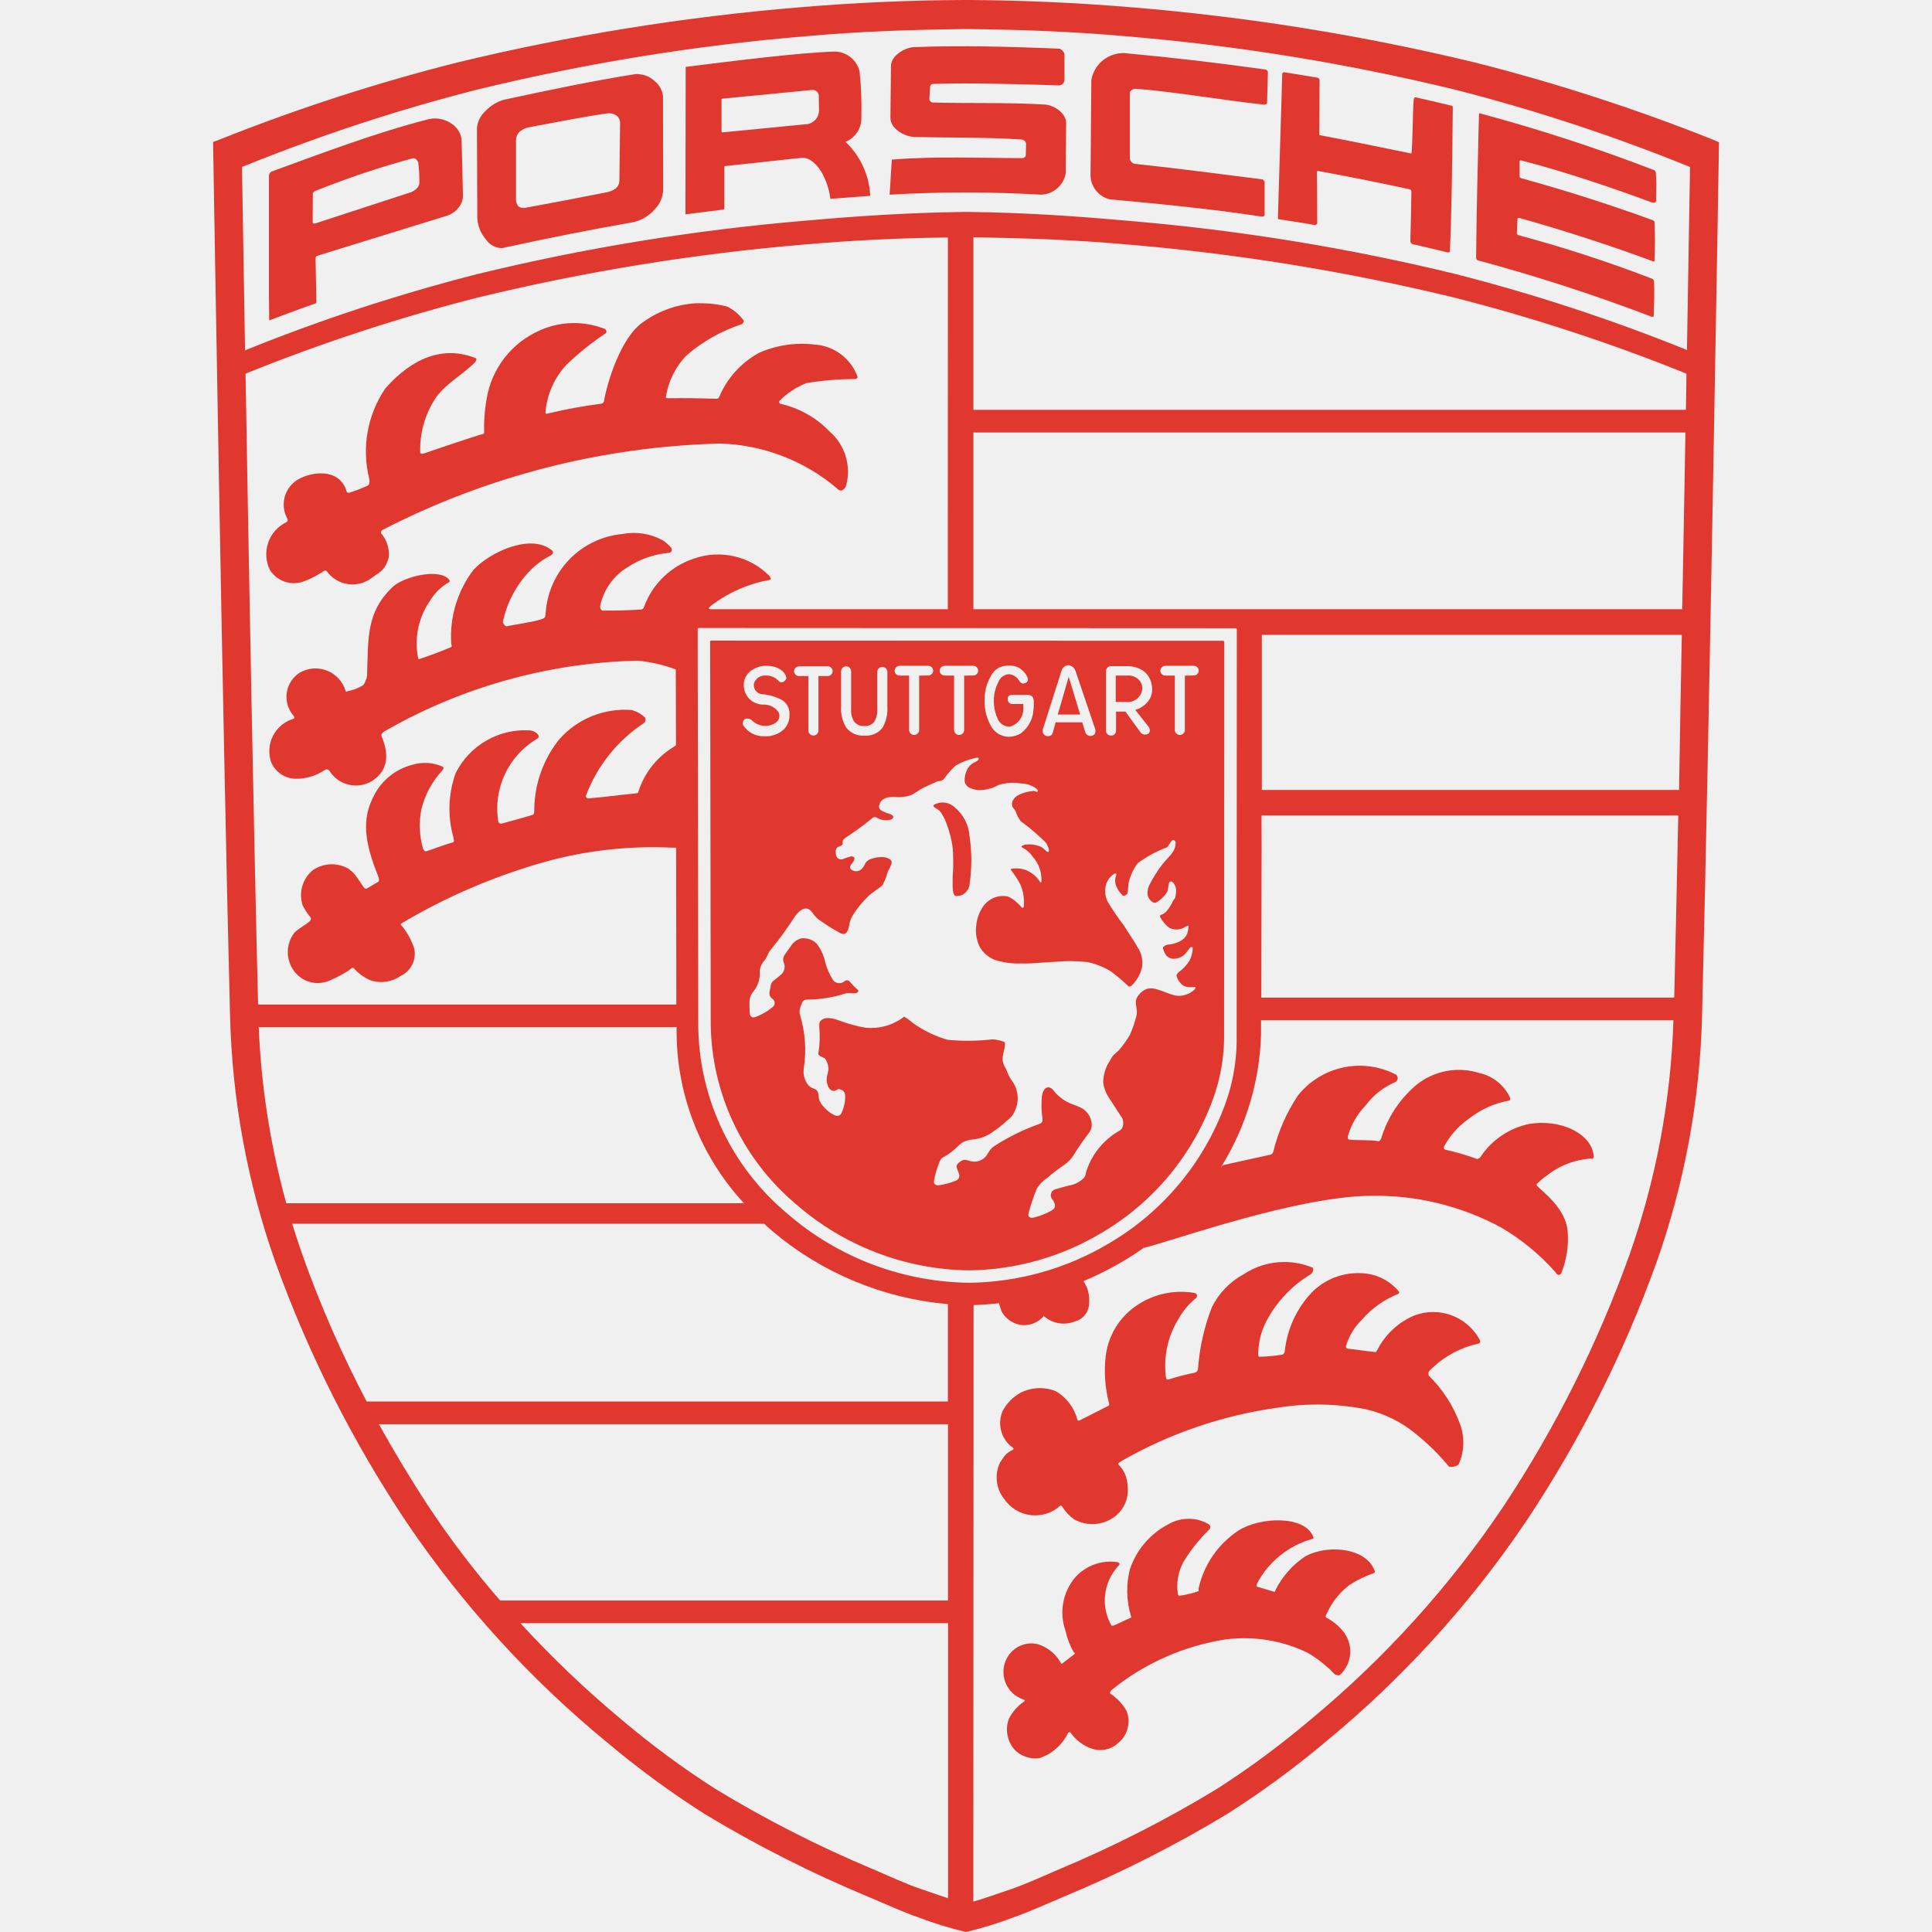
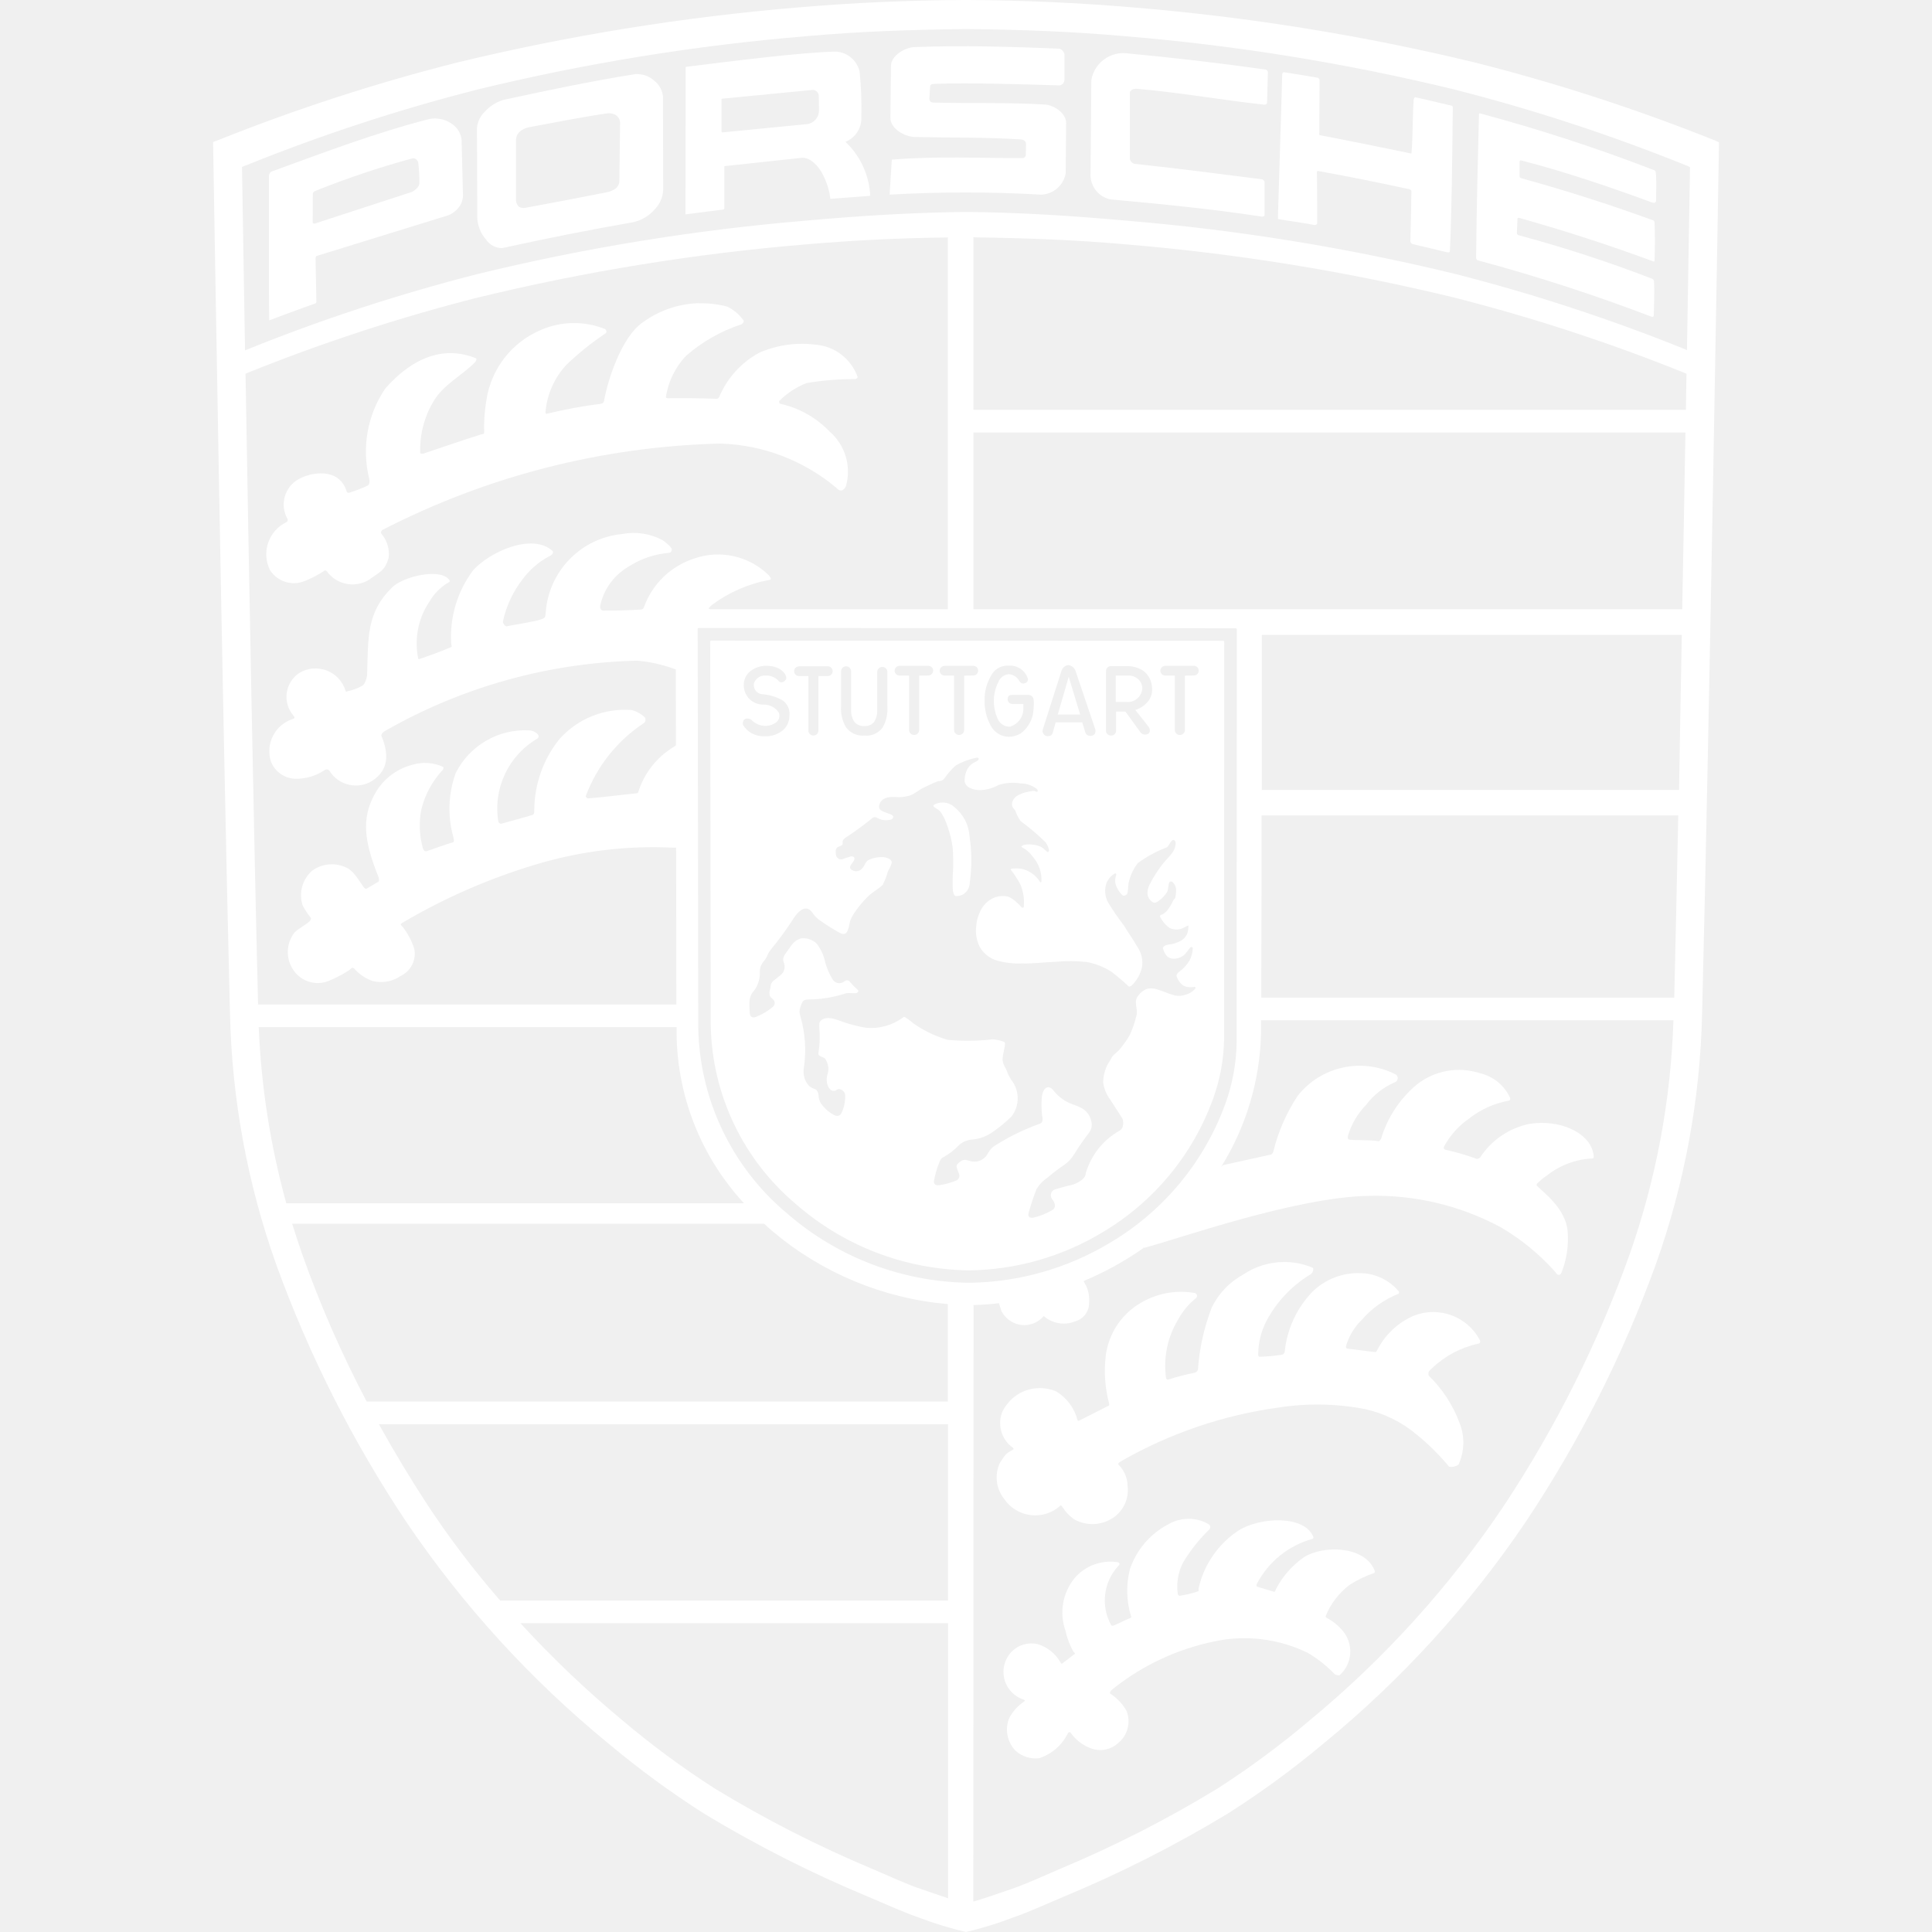
- <svg xmlns="http://www.w3.org/2000/svg" fill="#E0372F" role="img" viewBox="0 0 24 24">
+ <svg xmlns="http://www.w3.org/2000/svg" fill="#FFFFFF" role="img" viewBox="0 0 24 24">
  <path d="M11.972 0A25.68 25.68 0 0 0 9.93.091a27.858 27.858 0 0 0-4.248.685 23.565 23.565 0 0 0-2.975.966l-.06.022s.118 7.243.21 10.831a9.934 9.934 0 0 0 .569 3.098 14.899 14.899 0 0 0 1.622 3.214A12.884 12.884 0 0 0 7.56 21.66a11.234 11.234 0 0 0 1.192.873 15.214 15.214 0 0 0 2.038 1.031c.233.098.436.192.62.255A4.58 4.58 0 0 0 12 24a4.58 4.58 0 0 0 .59-.182c.182-.063.387-.156.62-.255a15.22 15.22 0 0 0 2.037-1.031 11.25 11.25 0 0 0 1.194-.873 12.88 12.88 0 0 0 2.511-2.752 14.889 14.889 0 0 0 1.622-3.214 9.934 9.934 0 0 0 .57-3.098c.091-3.588.21-10.827.21-10.827a.635.635 0 0 0-.057-.026 23.564 23.564 0 0 0-2.976-.966 27.856 27.856 0 0 0-4.248-.684A26.068 26.068 0 0 0 12.031 0zm0 .361h.057c.679.008 1.288.03 1.963.09a26.585 26.585 0 0 1 4.084.663 22.53 22.53 0 0 1 2.861.937.619.619 0 0 1 .057.025l-.038 2.274a.113.113 0 0 0-.019-.01 22.55 22.55 0 0 0-2.86-.937 26.61 26.61 0 0 0-4.085-.662c-.675-.06-1.281-.1-1.96-.108h-.058c-.679.009-1.29.048-1.965.108a26.608 26.608 0 0 0-4.084.665 22.547 22.547 0 0 0-2.861.938.116.116 0 0 0-.02.01l-.038-2.281.058-.022a22.527 22.527 0 0 1 2.86-.937A26.581 26.581 0 0 1 10.01.45c.675-.06 1.284-.08 1.963-.089zm.288.216a16.633 16.633 0 0 0-.902.008c-.121.005-.288.109-.29.23l-.007.648c-.002.132.172.236.305.239.462.01.87.002 1.318.03.033.003.062.023.062.056l-.003.13a.042.042 0 0 1-.045.046c-.521 0-1.066-.025-1.593.017-.028.002-.027-.005-.028.023l-.024.384-.002.03a16.318 16.318 0 0 1 1.882 0 .32.32 0 0 0 .305-.262l.006-.627c0-.129-.158-.224-.261-.23-.442-.028-.945-.013-1.394-.025a.046.046 0 0 1-.044-.05l.009-.145c0-.028.019-.036.047-.037.444-.016 1.107.005 1.562.019a.072.072 0 0 0 .06-.07V.674c0-.017-.032-.067-.063-.068V.605a33.113 33.113 0 0 0-.9-.028zm-1.88.064c-.423.008-1.341.125-1.862.19L8.515 2.64v.023l.47-.06a.014.014 0 0 0 .01-.006.014.014 0 0 0 .003-.01v-.523l.947-.102c.083-.015.18.046.256.169a.88.88 0 0 1 .114.339l.467-.035c.01 0 .03 0 .028-.01a.988.988 0 0 0-.307-.663.316.316 0 0 0 .197-.31 4.34 4.34 0 0 0-.022-.564.32.32 0 0 0-.3-.247zm3.59.019a.404.404 0 0 0-.413.332l-.01 1.195a.312.312 0 0 0 .24.289c.61.057 1.21.112 1.89.215.011 0 .032-.007.032-.017v-.416c0-.009-.02-.028-.027-.03-.454-.057-1.053-.137-1.589-.193a.076.076 0 0 1-.058-.07v-.812c0-.034.05-.052.084-.05.529.044 1.056.14 1.584.197.014.002.036-.007.037-.021l.01-.382a.037.037 0 0 0-.029-.033 36.382 36.382 0 0 0-1.75-.204zm1.98.237c-.012 0-.022.014-.022.025-.006.274-.045 1.457-.053 1.772v.027c.155.027.326.048.453.074.014.002.035-.008.035-.022-.002-.207 0-.448-.004-.636 0-.013.006-.014.02-.012a31.392 31.392 0 0 1 1.102.22c.008 0 .052.007.052.03-.003.217-.007.4-.013.617a.041.041 0 0 0 .027.04c.145.033.283.067.42.1.037.008.043.001.044-.012.022-.451.03-1.174.036-1.784 0-.008-.003-.02-.01-.022-.153-.035-.297-.072-.453-.105-.014-.003-.022.02-.023.035-.015.223-.009.43-.026.652 0 .008 0 .012-.009.01-.37-.076-.765-.158-1.132-.227-.01-.002-.006-.02-.005-.031l.003-.653a.033.033 0 0 0-.026-.03 23.196 23.196 0 0 0-.417-.068zM7.934.92a.303.303 0 0 0-.037 0c-.543.086-1.089.201-1.64.32a.5.5 0 0 0-.23.143.322.322 0 0 0-.102.205l.004 1.118a.434.434 0 0 0 .106.266.24.24 0 0 0 .204.11 38.518 38.518 0 0 1 1.633-.323.497.497 0 0 0 .268-.166.362.362 0 0 0 .098-.23L8.236 1.2a.28.28 0 0 0-.11-.198.303.303 0 0 0-.191-.08zm2.157.197a.076.076 0 0 1 .08.069l.003.189a.172.172 0 0 1-.14.166l-1.062.104-.009-.008V1.23l.009-.004 1.111-.108a.076.076 0 0 1 .008 0zm-2.52.29a.167.167 0 0 1 .078.022.117.117 0 0 1 .054.106l-.009.704a.125.125 0 0 1-.049.105.291.291 0 0 1-.12.047 61.16 61.16 0 0 1-.997.19.106.106 0 0 1-.088-.017.133.133 0 0 1-.03-.1v-.726a.143.143 0 0 1 .04-.097.243.243 0 0 1 .12-.06c.29-.054.67-.129.968-.172a.167.167 0 0 1 .033-.002zm10.81 0l-.001.001c-.008 0-.008.012-.008.019-.014.606-.03 1.167-.035 1.773 0 .013.006.03.018.033a22.245 22.245 0 0 1 2.158.7c.032.011.031-.013.031-.022.003-.138.01-.278.003-.416a.041.041 0 0 0-.025-.033 16.602 16.602 0 0 0-1.66-.541.028.028 0 0 1-.019-.026l.008-.18c0-.008.014-.01.022-.008a21.848 21.848 0 0 1 1.67.542c.01.003.01-.01.01-.019a5.121 5.121 0 0 0 0-.468.029.029 0 0 0-.02-.026 21.457 21.457 0 0 0-1.638-.523c-.008-.002-.018-.01-.018-.018v-.192c0-.008.013-.013.021-.01.564.144 1.184.36 1.615.519.038.014.06.008.06-.027 0-.157.006-.168-.002-.324-.002-.02-.004-.04-.022-.047a21.383 21.383 0 0 0-2.169-.707zm-12.97.064a.365.365 0 0 0-.084.009c-.65.166-1.303.414-1.956.652a.063.063 0 0 0-.03.052V3.65l.003.33s.471-.177.573-.21c.013-.004.013-.017.013-.031l-.01-.52c0-.015.002-.037.016-.04l1.625-.502a.306.306 0 0 0 .138-.101.237.237 0 0 0 .052-.156l-.017-.683a.272.272 0 0 0-.119-.197.365.365 0 0 0-.204-.068zm-.286.496c.036-.01.07.031.072.063a1.86 1.86 0 0 1 .012.25c-.001.045-.066.097-.11.11l-1.184.386c-.011.004-.031 0-.031-.012l.002-.358c0-.017.02-.031.036-.036a10.796 10.796 0 0 1 1.203-.403zm6.967.981c.653.01 1.246.03 1.9.088a26.591 26.591 0 0 1 4.083.663 22.501 22.501 0 0 1 2.861.937.107.107 0 0 1 .014.007 89.441 89.441 0 0 0-.007.448h-8.851zm-.317.002l-.001 4.618H8.827c-.043-.004-.015-.023.015-.052a1.71 1.71 0 0 1 .715-.312c.022-.002.028-.014-.003-.054a.898.898 0 0 0-.93-.212.985.985 0 0 0-.624.603.04.04 0 0 1-.04.031 6.734 6.734 0 0 1-.47.013c-.025 0-.037-.032-.035-.056a.737.737 0 0 1 .343-.484 1.1 1.1 0 0 1 .519-.178.04.04 0 0 0 .02-.063.515.515 0 0 0-.105-.093.758.758 0 0 0-.504-.077 1.053 1.053 0 0 0-.948.964c-.01.06.006.074-.053.094-.112.038-.322.064-.434.088-.02.003-.05-.043-.045-.063a1.309 1.309 0 0 1 .244-.522 1.006 1.006 0 0 1 .342-.291c.026-.013.05-.044.026-.064-.253-.22-.771.012-.98.241a1.37 1.37 0 0 0-.275.91c0 .016.014.041 0 .047a4.942 4.942 0 0 1-.4.15c-.012.003-.014-.028-.016-.04a.93.93 0 0 1 .147-.677.661.661 0 0 1 .244-.241c.01-.006.008-.018 0-.028-.115-.149-.569-.042-.708.094-.32.312-.297.615-.312 1.097-.001.023-.03.111-.056.123a.57.57 0 0 1-.184.07c-.021.006-.023.014-.028-.007a.39.39 0 0 0-.57-.222.356.356 0 0 0-.077.532c.015.017.02.034-.003.041a.42.42 0 0 0-.275.534.336.336 0 0 0 .296.21.628.628 0 0 0 .37-.108.043.043 0 0 1 .06.01.386.386 0 0 0 .531.124c.162-.107.234-.273.114-.559-.007-.016.02-.046.034-.054a6.615 6.615 0 0 1 3.144-.88 1.78 1.78 0 0 1 .456.101.094.094 0 0 1 .023.008l.002.941a.19.19 0 0 1-.034.025 1.005 1.005 0 0 0-.432.55c-.004.017-.006.021-.035.024-.193.019-.399.047-.591.062-.011.002-.032-.019-.028-.03a1.87 1.87 0 0 1 .725-.908.057.057 0 0 0 .01-.067.375.375 0 0 0-.168-.093 1.087 1.087 0 0 0-.895.362 1.418 1.418 0 0 0-.312.875c-.001.022.003.058-.019.065-.124.039-.261.074-.39.11-.015.004-.035-.011-.038-.027a1.006 1.006 0 0 1 .486-1.03c.051-.04-.038-.102-.102-.102a.963.963 0 0 0-.913.53 1.301 1.301 0 0 0-.03.793c.003.023.019.063-.006.069-.079.019-.265.09-.323.108-.021.007-.035-.003-.047-.03a1.041 1.041 0 0 1-.021-.488 1.102 1.102 0 0 1 .268-.493c.008-.01.011-.032 0-.037a.54.54 0 0 0-.378-.025.74.74 0 0 0-.477.38c-.159.297-.118.583.051 1.005.008.02.018.058 0 .07l-.137.08c-.017.013-.032.002-.044-.015-.055-.078-.124-.202-.21-.24a.415.415 0 0 0-.428.035.406.406 0 0 0-.12.431.875.875 0 0 0 .1.152c.01.014-.001.036-.013.047-.059.052-.14.09-.188.14a.395.395 0 0 0-.01.471.365.365 0 0 0 .45.123 1.624 1.624 0 0 0 .232-.122c.027-.018.045-.051.07-.025a.546.546 0 0 0 .224.153.427.427 0 0 0 .354-.062.305.305 0 0 0 .168-.338.875.875 0 0 0-.143-.27c-.033-.035-.035-.033 0-.054a7.435 7.435 0 0 1 1.66-.724 5.024 5.024 0 0 1 1.69-.207h.046l.003 1.949H3.206c-.054-2.133-.116-5.51-.156-7.836a.113.113 0 0 1 .014-.007 22.499 22.499 0 0 1 2.86-.937 26.59 26.59 0 0 1 4.084-.663 23.38 23.38 0 0 1 1.768-.086zm-3.088.816a1.237 1.237 0 0 0-.693.232c-.286.188-.456.773-.49.982a.044.044 0 0 1-.04.036 5.998 5.998 0 0 0-.676.125c-.007.001-.012-.01-.012-.017a.983.983 0 0 1 .258-.59 3.506 3.506 0 0 1 .493-.396c.013-.011.004-.045-.012-.051a1.035 1.035 0 0 0-.797.012 1.129 1.129 0 0 0-.675.867 2.062 2.062 0 0 0-.029.41c.002.017-.03.018-.045.023-.246.077-.504.167-.71.236-.01.004-.039.002-.039-.01a1.168 1.168 0 0 1 .175-.655c.12-.195.343-.305.505-.469.011-.012.028-.044.011-.051-.41-.165-.797.004-1.124.375a1.395 1.395 0 0 0-.2 1.124c.009.036 0 .075-.019.083a1.805 1.805 0 0 1-.23.089.025.025 0 0 1-.033-.02c-.093-.296-.44-.238-.597-.148a.361.361 0 0 0-.139.489.031.031 0 0 1-.01.044.442.442 0 0 0-.205.596.352.352 0 0 0 .428.137 1.208 1.208 0 0 0 .246-.129.027.027 0 0 1 .03.004.393.393 0 0 0 .566.08c.115-.082.16-.096.204-.244a.39.39 0 0 0-.09-.3c-.012-.01-.001-.04.013-.047A9.692 9.692 0 0 1 8.947 5.51a2.35 2.35 0 0 1 1.446.553.072.072 0 0 0 .062.031.098.098 0 0 0 .054-.056.66.66 0 0 0-.204-.678 1.21 1.21 0 0 0-.612-.344c-.012-.003-.02-.029-.01-.037a.968.968 0 0 1 .335-.22 3.587 3.587 0 0 1 .605-.05c.014-.001.035-.015.03-.028a.606.606 0 0 0-.527-.4 1.325 1.325 0 0 0-.693.1 1.118 1.118 0 0 0-.5.553.036.036 0 0 1-.032.02 12.139 12.139 0 0 0-.594-.007c-.014 0-.035 0-.035-.014a.943.943 0 0 1 .255-.517 1.989 1.989 0 0 1 .68-.386c.019-.006.04-.036.029-.051a.549.549 0 0 0-.201-.17 1.237 1.237 0 0 0-.347-.041zm3.405 1.607h8.845c-.012.686-.025 1.433-.04 2.195h-8.805zM8.681 7.801l6.666.003a.016.016 0 0 1 .017.013l-.002 5.138a2.354 2.354 0 0 1-.143.764 3.327 3.327 0 0 1-1.44 1.725 3.468 3.468 0 0 1-1.74.491 3.512 3.512 0 0 1-2.26-.86 3.078 3.078 0 0 1-1.105-2.31L8.667 7.82c0-.013.001-.019.014-.019zm6.994.086h5.217c-.012.645-.025 1.296-.034 1.926h-5.183V8.318zm-6.839.071c-.013 0-.014.005-.014.018l.007 4.753a2.97 2.97 0 0 0 1.054 2.225 3.333 3.333 0 0 0 2.153.827 3.284 3.284 0 0 0 1.66-.473 3.193 3.193 0 0 0 1.374-1.66 2.28 2.28 0 0 0 .136-.734l.002-4.94a.015.015 0 0 0-.016-.014zm4.436.304a.101.101 0 0 1 .001 0 .11.11 0 0 1 .087.071l.242.715a.079.079 0 0 1-.003.07.066.066 0 0 1-.054.024.065.065 0 0 1-.063-.044l-.038-.125h-.33l-.036.128c-.01.04-.04.044-.071.044a.063.063 0 0 1-.044-.028.057.057 0 0 1-.01-.052l.232-.728a.101.101 0 0 1 .087-.075zm-.763.007a.226.226 0 0 1 .023 0 .232.232 0 0 1 .235.157.046.046 0 0 1-.031.059.053.053 0 0 1-.07-.02.166.166 0 0 0-.132-.09.151.151 0 0 0-.133.1.498.498 0 0 0-.055.222.524.524 0 0 0 .046.228.159.159 0 0 0 .154.102.233.233 0 0 0 .166-.243v-.039h-.135a.057.057 0 0 1-.059-.063c0-.023.007-.05.059-.05h.192c.064 0 .073.048.073.09a.792.792 0 0 1-.011.152.399.399 0 0 1-.15.236.301.301 0 0 1-.15.043.257.257 0 0 1-.227-.145.618.618 0 0 1-.073-.31.577.577 0 0 1 .08-.304.226.226 0 0 1 .198-.125zm-2.988.002a.318.318 0 0 1 .004 0c.183.002.243.111.243.15 0 .035-.061.08-.095.039a.2.2 0 0 0-.157-.068.143.143 0 0 0-.15.096.114.114 0 0 0 .094.135.61.61 0 0 1 .267.08h-.001a.202.202 0 0 1 .081.18.247.247 0 0 1-.067.175.327.327 0 0 1-.247.088.297.297 0 0 1-.263-.14c-.004-.01-.01-.063.034-.078a.084.084 0 0 1 .082.026.239.239 0 0 0 .156.063.223.223 0 0 0 .148-.05.105.105 0 0 0 .024-.116.219.219 0 0 0-.193-.098.25.25 0 0 1-.172-.07.25.25 0 0 1-.069-.196.219.219 0 0 1 .1-.163.318.318 0 0 1 .181-.053zm1.649 0a.06.06 0 0 1 .001 0 .06.06 0 0 1 .006 0h.355a.06.06 0 1 1 0 .12l-.114.002v.682a.063.063 0 0 1-.125 0v-.683h-.116a.06.06 0 0 1-.007-.12zm.56 0a.06.06 0 0 1 .001 0 .06.06 0 0 1 .006 0h.354a.06.06 0 1 1 0 .12l-.114.002v.682a.063.063 0 0 1-.125 0v-.683h-.115a.06.06 0 0 1-.007-.12zm2.74 0a.06.06 0 0 1 .002 0 .06.06 0 0 1 .006 0h.353a.06.06 0 1 1 0 .12l-.112.002v.682a.063.063 0 0 1-.125 0v-.683h-.116a.06.06 0 0 1-.007-.12zm-.677.004a.063.063 0 0 1 .012 0h.19a.364.364 0 0 1 .208.058.278.278 0 0 1 .108.206.235.235 0 0 1-.071.198.305.305 0 0 1-.117.075l-.02.007.158.2a.086.086 0 0 1 .023.056c-.002.032-.023.05-.06.05a.066.066 0 0 1-.056-.027l-.187-.258h-.117v.23a.059.059 0 0 1-.063.067.06.06 0 0 1-.062-.067v-.726a.073.073 0 0 1 .016-.05.063.063 0 0 1 .038-.019zm-3.87.002a.06.06 0 0 1 .003 0h.357a.06.06 0 0 1 0 .121h-.116v.684a.063.063 0 0 1-.125 0v-.684h-.116a.06.06 0 0 1-.003-.12zm.583 0a.063.063 0 0 1 .002 0 .063.063 0 0 1 .065.064v.471a.258.258 0 0 0 .037.151.146.146 0 0 0 .127.056.138.138 0 0 0 .125-.056.265.265 0 0 0 .035-.15V8.34h.001a.063.063 0 0 1 .125 0v.432a.474.474 0 0 1-.056.262.25.25 0 0 1-.228.104.26.26 0 0 1-.23-.104.456.456 0 0 1-.061-.262V8.34a.063.063 0 0 1 .058-.063zm3.354.115v.328h.13a.18.18 0 0 0 .2-.174.15.15 0 0 0-.051-.109.178.178 0 0 0-.13-.045zm-.584.015l-.136.469h.278zm-1.14 1.005c.011 0 .021.002.022.011.002.018-.016.029-.042.042a.206.206 0 0 0-.094.08.31.31 0 0 0-.039.163.115.115 0 0 0 .063.079.298.298 0 0 0 .142.028.502.502 0 0 0 .215-.063.581.581 0 0 1 .276-.02.341.341 0 0 1 .194.063c.024.017.02.038.011.04-.014.005-.029-.012-.044-.01a.674.674 0 0 0-.142.03c-.06.027-.087.037-.116.09a.099.099 0 0 0-.007.073c.01.024.035.04.04.057a.446.446 0 0 0 .064.125.205.205 0 0 0 .03.023 2.668 2.668 0 0 1 .282.243.26.26 0 0 1 .04.093c.003.012-.007.03-.018.025a.255.255 0 0 1-.036-.029.178.178 0 0 0-.053-.039.368.368 0 0 0-.176-.025c-.027 0-.081.024-.05.036a.357.357 0 0 1 .132.116.43.43 0 0 1 .107.31c0 .006-.012.01-.015.006a.359.359 0 0 0-.102-.109.324.324 0 0 0-.21-.062c-.015.001-.06 0-.055.014a1.19 1.19 0 0 1 .123.191.562.562 0 0 1 .039.276c-.001.005-.02.01-.023.005a.61.61 0 0 0-.077-.076.349.349 0 0 0-.094-.06.29.29 0 0 0-.204.028.325.325 0 0 0-.13.132.492.492 0 0 0-.062.205.46.46 0 0 0 .042.257.368.368 0 0 0 .19.164.955.955 0 0 0 .334.044c.139.005.278-.016.417-.02a1.943 1.943 0 0 1 .396.003.88.88 0 0 1 .3.12 2.64 2.64 0 0 1 .215.183c.008.006.026-.003.035-.009a.462.462 0 0 0 .131-.233.346.346 0 0 0-.056-.246c-.047-.085-.116-.18-.17-.27a2.962 2.962 0 0 1-.202-.296.305.305 0 0 1-.017-.221.238.238 0 0 1 .107-.128c.011-.007.022.006.017.021a.184.184 0 0 0-.008.112.32.32 0 0 0 .089.14c.013.01.047-.005.055-.021.018-.043.007-.11.023-.154a.619.619 0 0 1 .108-.226 1.47 1.47 0 0 1 .36-.196c.033-.019.054-.105.091-.091.037.013.017.1-.011.142-.04.062-.087.1-.131.156a1.536 1.536 0 0 0-.157.247.222.222 0 0 0-.029.137.14.14 0 0 0 .073.094c.022.01.05-.01.07-.025a.385.385 0 0 0 .097-.103c.023-.038.01-.089.032-.128.006-.009.03-.007.037 0a.139.139 0 0 1 .044.084.393.393 0 0 1-.01.113c-.003.008-.024.027-.031.045a.244.244 0 0 1-.02.04c-.036.063-.078.116-.125.126-.01.001-.017.021-.01.03a.391.391 0 0 0 .113.132.198.198 0 0 0 .152.01c.027-.008.048-.027.079-.037.013-.004.005.004.005.017a.27.27 0 0 1-.015.086.19.19 0 0 1-.075.083.395.395 0 0 1-.166.05c-.027.005-.068.025-.058.051a.256.256 0 0 0 .042.085.122.122 0 0 0 .08.039.205.205 0 0 0 .125-.036c.04-.026.061-.074.096-.108.007-.006.026 0 .026.01a.36.36 0 0 1-.041.158.497.497 0 0 1-.128.138c-.015.013-.033.029-.033.049a.2.2 0 0 0 .044.084.134.134 0 0 0 .083.054.269.269 0 0 0 .1 0c.013 0 .01.023-.001.031a.253.253 0 0 1-.117.068.25.25 0 0 1-.128.008c-.081-.02-.134-.05-.214-.073a.23.23 0 0 0-.135-.009.227.227 0 0 0-.106.083.133.133 0 0 0-.03.064c-.006.063.025.13.005.192a1.415 1.415 0 0 1-.081.234 1.314 1.314 0 0 1-.115.165c-.04.054-.093.074-.12.133a.638.638 0 0 1-.038.063.515.515 0 0 0-.058.229.452.452 0 0 0 .085.209l.153.237a.149.149 0 0 1 .009.083.088.088 0 0 1-.044.07.893.893 0 0 0-.419.527l-.002.013v.004a.106.106 0 0 1-.021.042.334.334 0 0 1-.19.096c-.055.015-.11.029-.165.046a.077.077 0 0 0-.044.031.08.08 0 0 0 .009.097.137.137 0 0 1 .03.071.063.063 0 0 1-.013.042.108.108 0 0 1-.028.022.865.865 0 0 1-.216.087c-.05.011-.086-.002-.07-.059a3.075 3.075 0 0 1 .098-.293.42.42 0 0 1 .133-.14 2.289 2.289 0 0 1 .212-.162.411.411 0 0 0 .119-.126 3.299 3.299 0 0 1 .19-.275.163.163 0 0 0 .029-.129.246.246 0 0 0-.142-.185 1.052 1.052 0 0 0-.085-.034.534.534 0 0 1-.246-.175.09.09 0 0 0-.062-.04c-.063.002-.081.09-.083.138a1.17 1.17 0 0 0 .004.212.18.18 0 0 1 .004.072.055.055 0 0 1-.039.034 2.74 2.74 0 0 0-.565.279.24.24 0 0 0-.063.07l-.017.029a.187.187 0 0 1-.223.08.5.5 0 0 0-.044-.011.094.094 0 0 0-.064.017.162.162 0 0 0-.041.036.06.06 0 0 0-.01.019v.006a.057.057 0 0 0 0 .008.07.07 0 0 0 .004.017l.022.06a.066.066 0 0 1-.038.096.881.881 0 0 1-.203.055c-.04.005-.075-.01-.065-.057a1.1 1.1 0 0 1 .07-.237.094.094 0 0 1 .057-.06.79.79 0 0 0 .179-.14.266.266 0 0 1 .169-.073.512.512 0 0 0 .262-.1 1.73 1.73 0 0 0 .225-.186.37.37 0 0 0-.006-.46l-.02-.035c-.019-.03-.03-.073-.046-.104a.24.24 0 0 1-.039-.104c0-.068.027-.133.031-.201a.024.024 0 0 0-.016-.025.488.488 0 0 0-.137-.03 2.677 2.677 0 0 1-.56.006 1.423 1.423 0 0 1-.39-.18c-.053-.033-.085-.07-.139-.101-.014-.008-.015-.005-.028.006a.672.672 0 0 1-.459.125h-.002a1.766 1.766 0 0 1-.294-.077c-.073-.027-.19-.074-.26-.015-.029.025-.022.06-.022.093a1.244 1.244 0 0 1-.01.305.038.038 0 0 0 .003.032.044.044 0 0 0 .006.006.136.136 0 0 0 .036.02l.01.004c.028.01.033.023.05.058a.196.196 0 0 1 .016.062.159.159 0 0 1-.003.062.544.544 0 0 1-.009.039.207.207 0 0 0 .008.135.115.115 0 0 0 .042.053.073.073 0 0 0 .01.004.063.063 0 0 0 .01.003.068.068 0 0 0 .01 0h.01a.074.074 0 0 0 .02-.008l.004-.002a.05.05 0 0 1 .035-.012.046.046 0 0 1 .01.003.08.08 0 0 1 .063.074.484.484 0 0 1-.046.221.058.058 0 0 1-.077.03l-.018-.007a.445.445 0 0 1-.14-.117.19.19 0 0 1-.049-.112.12.12 0 0 0-.028-.082.09.09 0 0 0-.032-.016.144.144 0 0 1-.07-.046.268.268 0 0 1-.052-.219 1.5 1.5 0 0 0-.046-.64.149.149 0 0 1 .002-.108l.016-.043a.148.148 0 0 1 .007-.016.06.06 0 0 1 .042-.032.167.167 0 0 1 .029-.003 1.516 1.516 0 0 0 .45-.07.152.152 0 0 1 .062-.01.89.89 0 0 0 .073.002c.03 0 .06-.027.024-.05a.847.847 0 0 1-.084-.087.046.046 0 0 0-.052-.022.072.072 0 0 0-.01.005l-.009.005a.098.098 0 0 1-.152-.029.824.824 0 0 1-.087-.202.555.555 0 0 0-.109-.238.235.235 0 0 0-.19-.063.216.216 0 0 0-.13.098l-.063.088a.144.144 0 0 0-.031.067.107.107 0 0 0 0 .016.14.14 0 0 0 .008.032.133.133 0 0 1-.039.154l-.094.075a.087.087 0 0 0-.03.06.527.527 0 0 1-.012.06.13.13 0 0 0-.003.045.088.088 0 0 0 .002.012.081.081 0 0 0 .031.04.156.156 0 0 1 .013.012.074.074 0 0 1 .012.017.06.06 0 0 1-.012.07.219.219 0 0 1-.024.021.753.753 0 0 1-.19.108.098.098 0 0 1-.026.006c-.038.003-.05-.026-.052-.06-.003-.044-.003-.089-.003-.134a.207.207 0 0 1 .057-.137.36.36 0 0 0 .072-.225.197.197 0 0 1 .04-.13.305.305 0 0 0 .057-.09.257.257 0 0 1 .039-.066 3.861 3.861 0 0 0 .281-.384c.054-.086.155-.192.237-.073a.357.357 0 0 0 .078.084 2.395 2.395 0 0 0 .259.164c.094.053.109-.042.125-.121v-.003a.331.331 0 0 1 .038-.092 1.26 1.26 0 0 1 .202-.247c.043-.038.105-.076.15-.113.018-.016.023-.018.03-.04.009-.022.024-.05.034-.078.01-.027.015-.055.024-.076a.344.344 0 0 0 .044-.098v-.003a.023.023 0 0 0 0-.005v-.007l-.003-.007a.05.05 0 0 0-.021-.024.18.18 0 0 0-.102-.026h-.003a.384.384 0 0 0-.148.031.106.106 0 0 0-.054.054.226.226 0 0 1-.042.063.098.098 0 0 1-.13.006c-.024-.016-.014-.043 0-.063a.414.414 0 0 0 .035-.05.042.042 0 0 0 .005-.025v-.004l-.002-.005a.031.031 0 0 0-.005-.006.046.046 0 0 0-.045-.007.98.98 0 0 0-.083.027.064.064 0 0 1-.094-.047.174.174 0 0 1-.003-.055.055.055 0 0 1 .04-.05c.02-.006.05-.017.046-.042a.079.079 0 0 1 0-.023.052.052 0 0 1 .012-.024.14.14 0 0 1 .03-.025 3.869 3.869 0 0 0 .32-.234.05.05 0 0 1 .064-.01l.01.006a.223.223 0 0 0 .151.02.046.046 0 0 0 .041-.03.025.025 0 0 0 0-.005v-.005l-.002-.006-.003-.004a.071.071 0 0 0-.035-.021l-.058-.021a.269.269 0 0 1-.052-.025.053.053 0 0 1-.025-.059c.023-.113.147-.114.241-.105h.004a.505.505 0 0 0 .14-.022c.06-.021.106-.067.163-.094.057-.027.117-.057.176-.08.018-.006.033-.002.049-.009a.091.091 0 0 0 .035-.025.965.965 0 0 1 .142-.163.822.822 0 0 1 .236-.092.107.107 0 0 1 .03-.006zm-.425.557a.219.219 0 0 0-.105.026c-.009.005-.015.016-.008.024.018.021.049.03.07.05a.16.16 0 0 1 .035.046c.009.019.024.04.033.06a1.296 1.296 0 0 1 .045.123 1.227 1.227 0 0 1 .05.209c.01.057.007.117.01.175v.081c-.001.023-.001.047-.003.07a1.143 1.143 0 0 0-.004.098v.08c.002.07.013.12.044.12a.18.18 0 0 0 .084-.019.175.175 0 0 0 .085-.148 2.026 2.026 0 0 0-.003-.576.51.51 0 0 0-.188-.362.219.219 0 0 0-.144-.057zm3.96.161h5.177c-.017.825-.034 1.6-.05 2.263h-5.13l.004-1.862zm-.006 2.544h5.123a9.697 9.697 0 0 1-.545 2.911 14.495 14.495 0 0 1-1.56 3.118 12.45 12.45 0 0 1-2.415 2.669 10.809 10.809 0 0 1-1.147.848 14.592 14.592 0 0 1-1.96.999c-.224.096-.418.186-.596.247-.193.065-.358.125-.474.156v-.115l.003-7.295a3.552 3.552 0 0 0 .316-.023c.005.015.016.057.031.1a.333.333 0 0 0 .219.166.317.317 0 0 0 .306-.107.373.373 0 0 0 .388.067.235.235 0 0 0 .175-.227.43.43 0 0 0-.033-.208l-.036-.066a3.925 3.925 0 0 0 .744-.41l.02-.006c.373-.094 1.872-.631 2.791-.643a3.28 3.28 0 0 1 1.627.39 2.792 2.792 0 0 1 .682.56c.006.009.013.028.037.032a.036.036 0 0 0 .034-.022 1.139 1.139 0 0 0 .079-.516c-.02-.282-.3-.486-.383-.57-.003-.003-.01-.021.02-.041a.674.674 0 0 1 .105-.085.983.983 0 0 1 .562-.212c.03.003.02-.04.012-.076-.058-.25-.415-.412-.79-.354a.963.963 0 0 0-.613.417c-.007.011-.042.027-.056.013a2.926 2.926 0 0 0-.369-.107c-.045-.01-.021-.044-.019-.05a1.003 1.003 0 0 1 .304-.337 1.125 1.125 0 0 1 .494-.224c.022 0 .022-.03.016-.04a.55.55 0 0 0-.375-.302.844.844 0 0 0-.78.14 1.397 1.397 0 0 0-.445.673c-.014.02-.018.036-.036.032-.099-.02-.345-.007-.367-.022-.015-.007-.012-.03-.009-.045a.91.91 0 0 1 .222-.38.882.882 0 0 1 .364-.286.055.055 0 0 0 .01-.094.98.98 0 0 0-1.22.263 2.192 2.192 0 0 0-.304.696c-.002.009-.017.036-.036.036l-.508.112-.083.019-.022.023a3.29 3.29 0 0 0 .497-1.65zm-12.45.085h5.19v.09a3.145 3.145 0 0 0 .837 2.098H3.556a9.74 9.74 0 0 1-.342-2.188zm.415 2.443h5.863a2.566 2.566 0 0 0 .112.1 3.897 3.897 0 0 0 2.17.898v1.21h-7.22a13.789 13.789 0 0 1-.8-1.827 10.401 10.401 0 0 1-.125-.38zm10.584.29l-.01.012h-.002l-.002-.002a3.29 3.29 0 0 0 .015-.01zm1.738.185a.911.911 0 0 0-.507.155.934.934 0 0 0-.392.41 2.65 2.65 0 0 0-.172.775.063.063 0 0 1-.038.035 2.897 2.897 0 0 0-.335.087.026.026 0 0 1-.023-.02 1.105 1.105 0 0 1 .15-.727.886.886 0 0 1 .218-.263.037.037 0 0 0-.017-.068.98.98 0 0 0-.648.114.888.888 0 0 0-.452.667 1.589 1.589 0 0 0 .042.594c0 .006.006.027-.016.031-.076.037-.282.145-.355.18-.005.002-.019.005-.022-.006a.58.58 0 0 0-.268-.358.526.526 0 0 0-.446.022.548.548 0 0 0-.216.224.375.375 0 0 0 .127.455c.006.006.017.02 0 .025-.09.049-.092.06-.16.161a.428.428 0 0 0 .052.45.465.465 0 0 0 .7.082c.004-.003.018.005.025.02a.548.548 0 0 0 .143.151.463.463 0 0 0 .455 0 .413.413 0 0 0 .21-.415.378.378 0 0 0-.111-.262c-.013-.016 0-.024.034-.046a5.404 5.404 0 0 1 1.96-.666 3.121 3.121 0 0 1 1.076.022 1.504 1.504 0 0 1 .629.312 2.841 2.841 0 0 1 .406.402.164.164 0 0 0 .117-.025.66.66 0 0 0 .014-.517 1.604 1.604 0 0 0-.384-.59c-.003-.002-.003-.013-.003-.02-.004-.03.015-.045.052-.079a1.211 1.211 0 0 1 .562-.297c.027-.002.038-.022.02-.053a.656.656 0 0 0-.808-.298h-.001a.916.916 0 0 0-.454.416c-.006.011-.022.05-.037.038-.09-.008-.242-.032-.331-.04-.041-.002-.025-.039-.024-.045a.744.744 0 0 1 .194-.316 1.176 1.176 0 0 1 .444-.318.021.021 0 0 0 .016-.031.627.627 0 0 0-.465-.229.81.81 0 0 0-.617.238 1.255 1.255 0 0 0-.337.74c-.009.023-.02.035-.037.035a2 2 0 0 1-.278.025c-.015-.004-.014-.02-.014-.036a.91.91 0 0 1 .101-.406 1.491 1.491 0 0 1 .55-.582c.036-.025.038-.076.026-.082a.911.911 0 0 0-.355-.071zM4.707 17.692h7.069v2.19H6.213a11.237 11.237 0 0 1-.898-1.181 16.446 16.446 0 0 1-.609-1.01zm10.076 1.176a.497.497 0 0 0-.273.069.982.982 0 0 0-.475.56 1.09 1.09 0 0 0 .012.571c.003.007.012.024-.002.03-.078.03-.136.065-.213.096-.004 0-.024.005-.028-.005a.631.631 0 0 1 .088-.736c.017-.015.027-.035-.008-.047a.588.588 0 0 0-.531.193.677.677 0 0 0-.117.659.922.922 0 0 0 .099.261c.003.005.03.021.014.028l-.15.115c-.003.003-.014.008-.019 0a.486.486 0 0 0-.29-.238.341.341 0 0 0-.317.088.361.361 0 0 0 .147.602c.007.003.017.012.005.02a.587.587 0 0 0-.19.212.377.377 0 0 0 .085.406.37.37 0 0 0 .29.089.605.605 0 0 0 .357-.313c.002-.003.021-.017.031-.006a.531.531 0 0 0 .264.2.324.324 0 0 0 .323-.065.35.35 0 0 0 .111-.4.61.61 0 0 0-.201-.216c-.013-.01-.003-.035.023-.055a2.972 2.972 0 0 1 1.402-.62 1.801 1.801 0 0 1 1.025.166 1.547 1.547 0 0 1 .337.267c.013.007.05.02.063.008a.397.397 0 0 0 .035-.548.654.654 0 0 0-.206-.165.043.043 0 0 1-.007-.015.906.906 0 0 1 .301-.393 1.382 1.382 0 0 1 .295-.143c.022-.006.018-.02.007-.047-.128-.293-.635-.304-.874-.15a1.088 1.088 0 0 0-.346.396c-.005.01-.012.04-.025.031l-.213-.064c-.004 0-.004-.024-.002-.028a1.115 1.115 0 0 1 .696-.565c.015-.006.01-.02.007-.028-.11-.268-.661-.245-.93-.074a1.167 1.167 0 0 0-.493.714c-.003.02.006.037-.007.04a1.239 1.239 0 0 1-.23.055.024.024 0 0 1-.022-.023.642.642 0 0 1 .067-.392 2 2 0 0 1 .324-.408.043.043 0 0 0-.003-.063.497.497 0 0 0-.236-.07zm-3.006 1.296v3.417c-.098-.032-.214-.074-.342-.117-.178-.06-.373-.151-.597-.247a14.587 14.587 0 0 1-1.96-1 10.816 10.816 0 0 1-1.147-.847 12.861 12.861 0 0 1-1.266-1.206h5.31z" />
</svg>
